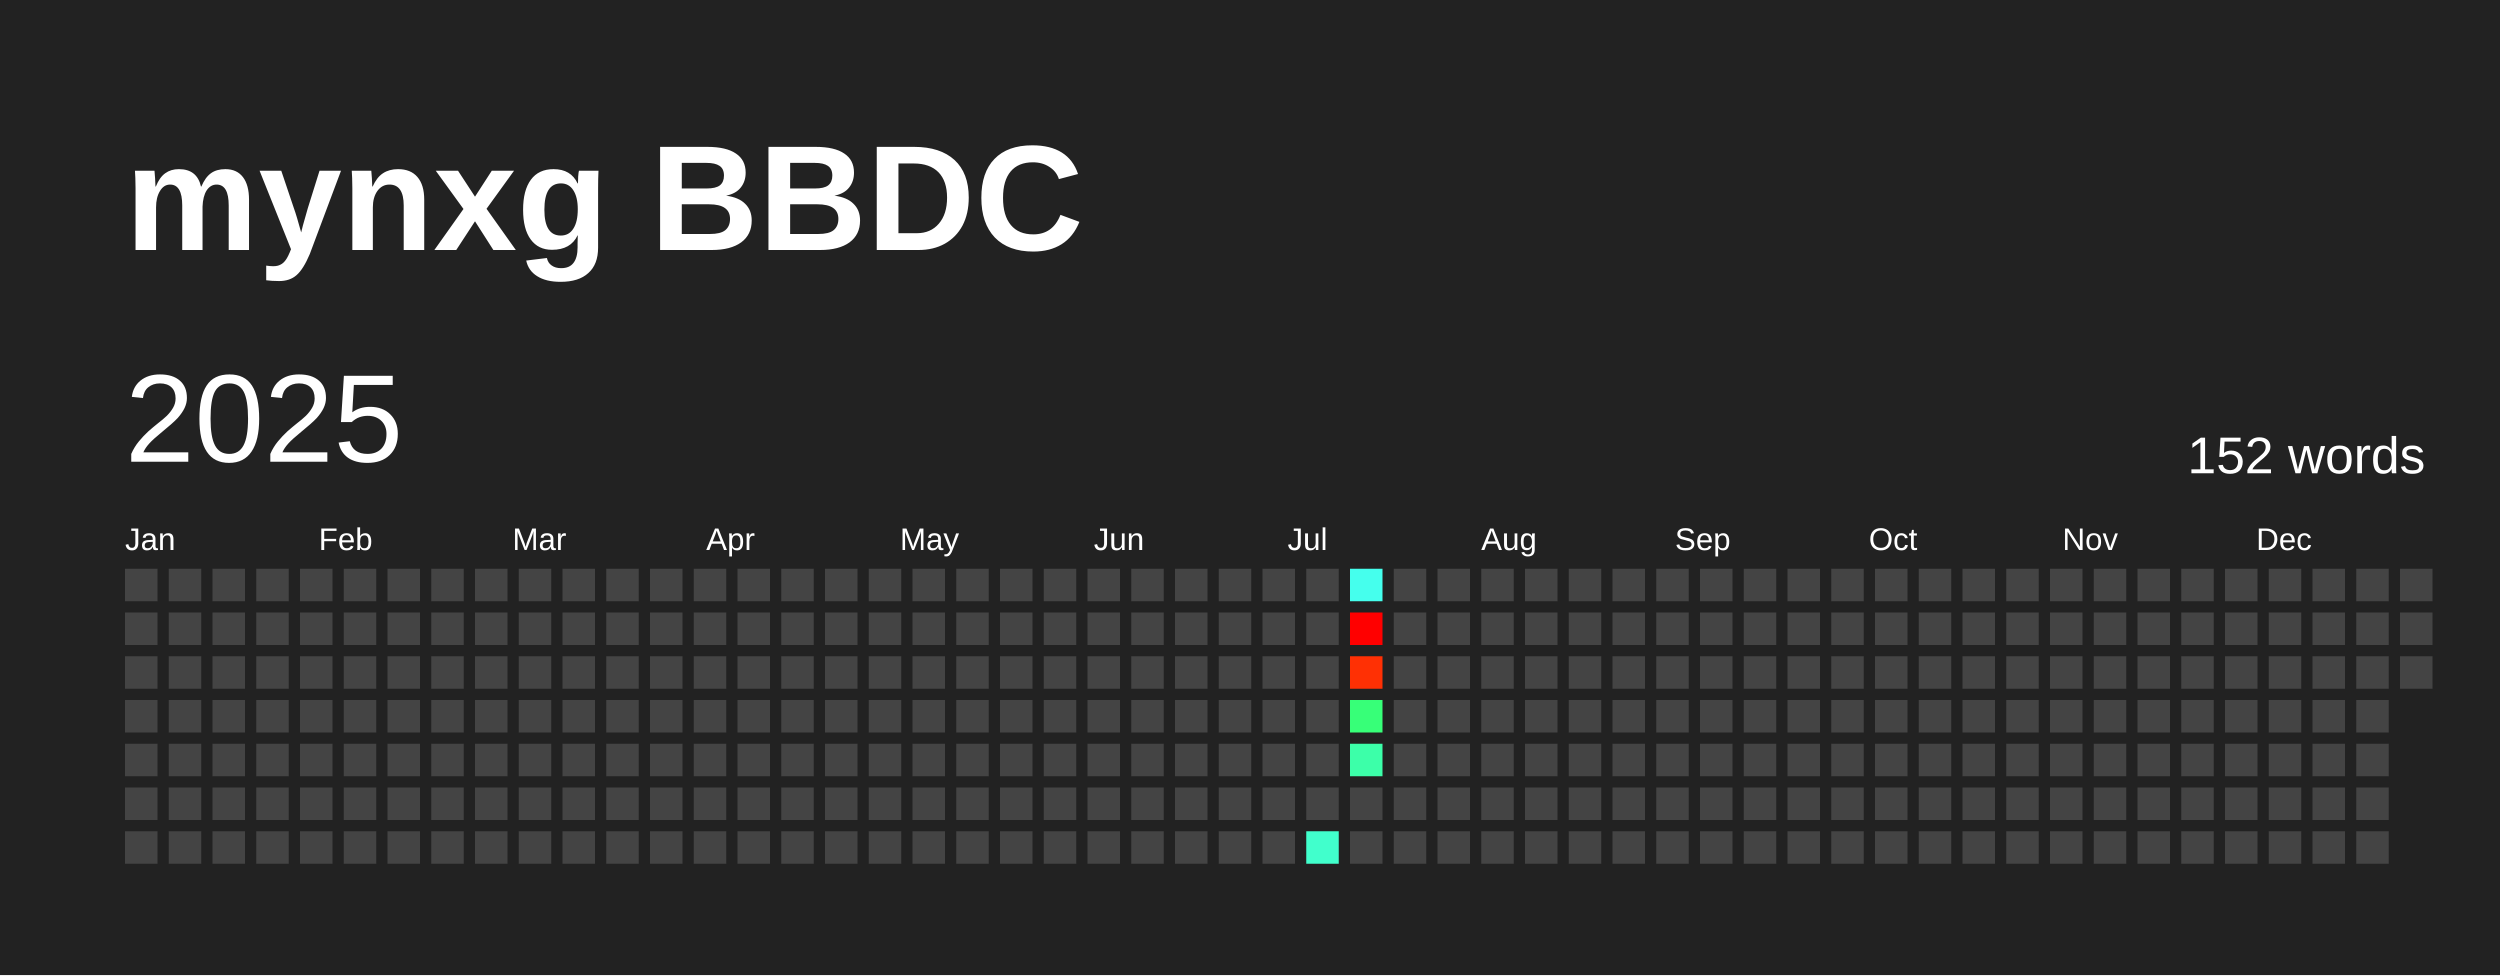
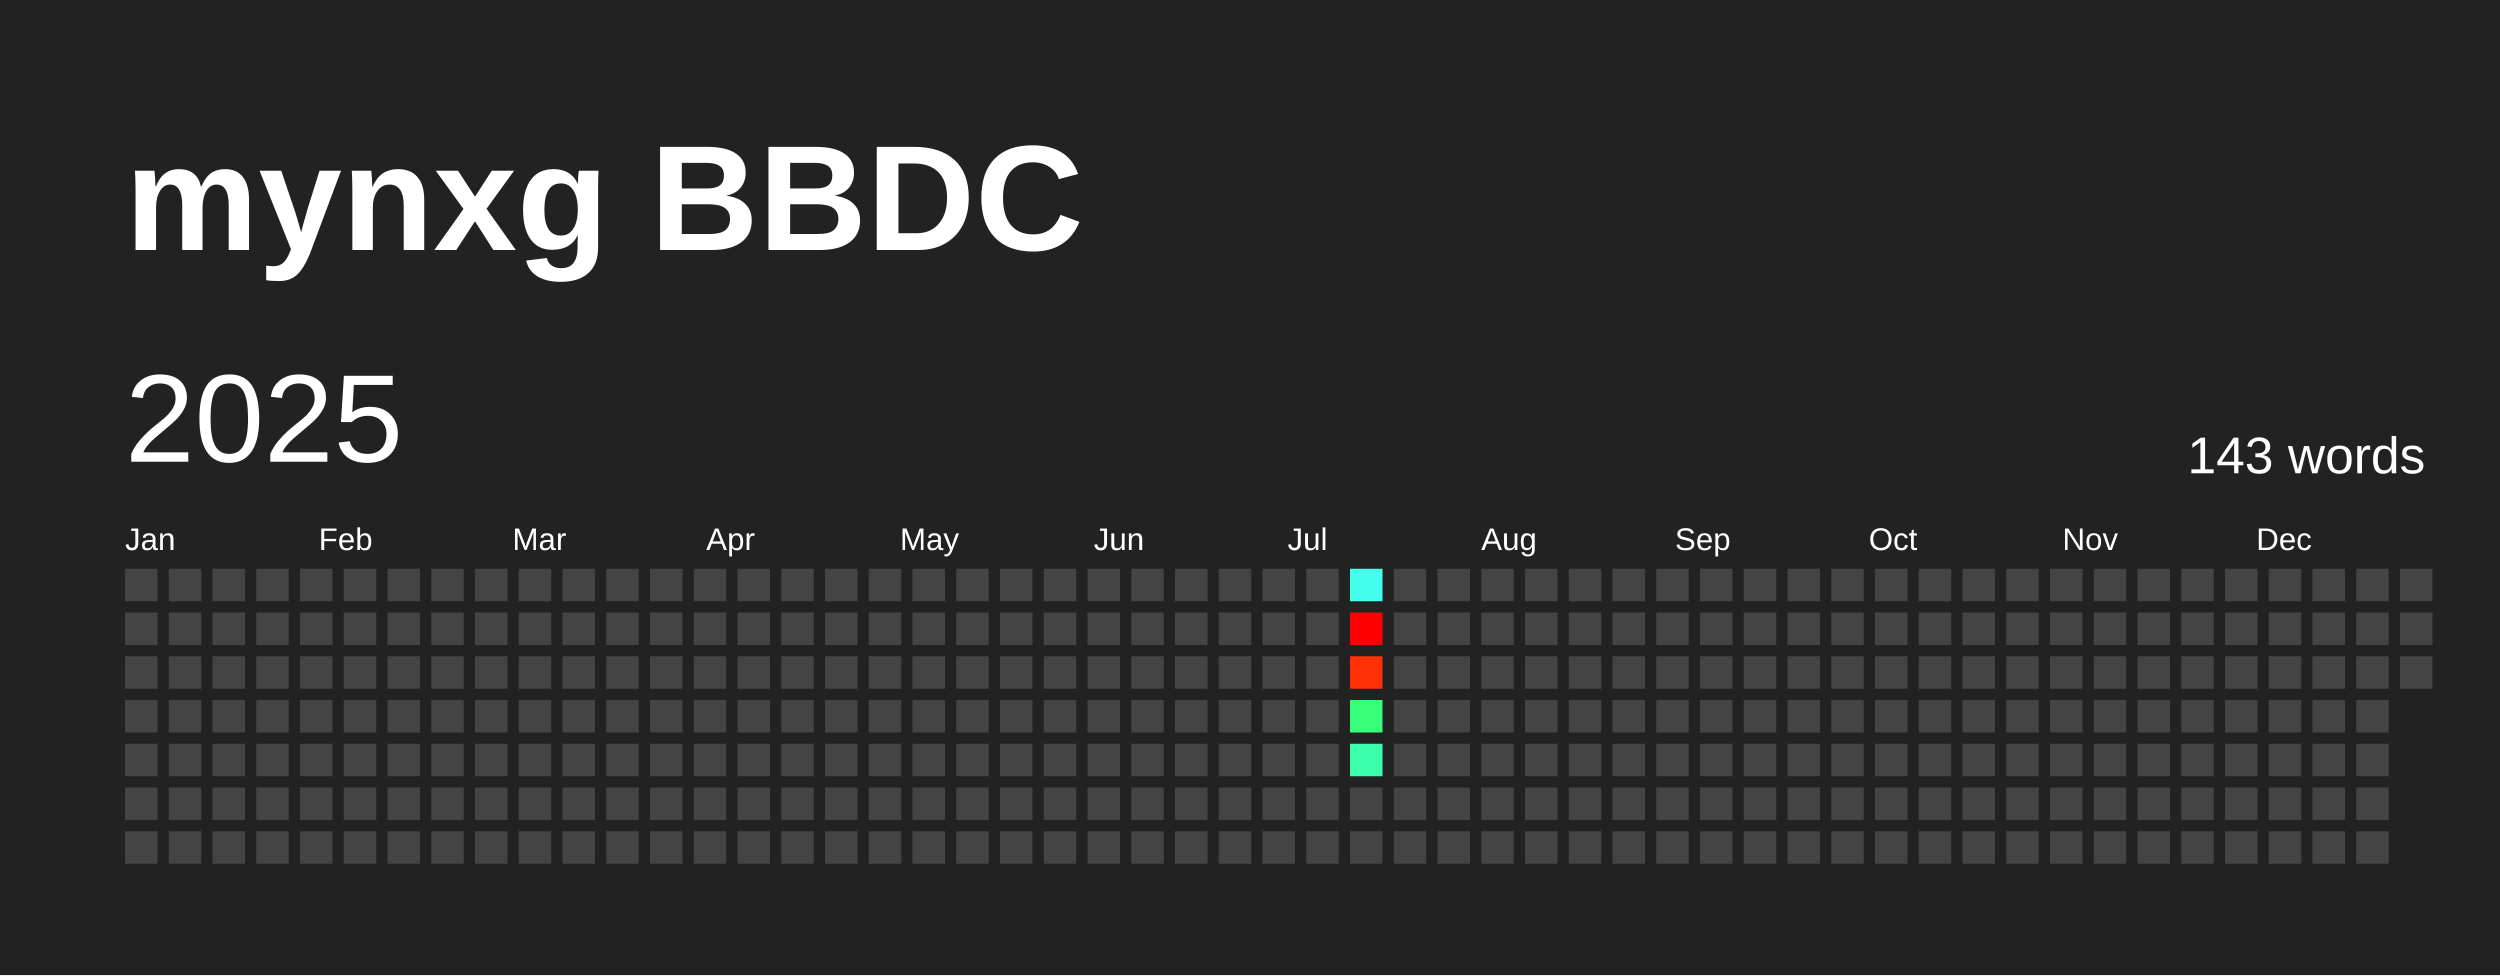
<svg xmlns="http://www.w3.org/2000/svg" baseProfile="full" height="78mm" version="1.1" viewBox="0,0,200,78" width="200mm">
  <defs />
  <rect fill="#222222" height="78" width="200" x="0" y="0" />
  <text fill="#FFFFFF" style="font-size:12px; font-family:Arial; font-weight:bold;" x="10" y="20">mynxg BBDC</text>
  <text dominant-baseline="hanging" fill="#FFFFFF" style="font-size:10.0px; font-family:Arial;" x="10" y="30">2025</text>
-   <text dominant-baseline="hanging" fill="#FFFFFF" style="font-size:4.125px; font-family:Arial;" x="175" y="35">152 words</text>
+   <text dominant-baseline="hanging" fill="#FFFFFF" style="font-size:4.125px; font-family:Arial;" x="175" y="35">143 words</text>
  <text fill="#FFFFFF" style="font-size:2.5px; font-family:Arial" x="10.0" y="44">Jan</text>
  <text fill="#FFFFFF" style="font-size:2.5px; font-family:Arial" x="25.5" y="44">Feb</text>
  <text fill="#FFFFFF" style="font-size:2.5px; font-family:Arial" x="41.0" y="44">Mar</text>
  <text fill="#FFFFFF" style="font-size:2.5px; font-family:Arial" x="56.5" y="44">Apr</text>
  <text fill="#FFFFFF" style="font-size:2.5px; font-family:Arial" x="72.0" y="44">May</text>
  <text fill="#FFFFFF" style="font-size:2.5px; font-family:Arial" x="87.5" y="44">Jun</text>
  <text fill="#FFFFFF" style="font-size:2.5px; font-family:Arial" x="103.0" y="44">Jul</text>
  <text fill="#FFFFFF" style="font-size:2.5px; font-family:Arial" x="118.5" y="44">Aug</text>
  <text fill="#FFFFFF" style="font-size:2.5px; font-family:Arial" x="134.0" y="44">Sep</text>
  <text fill="#FFFFFF" style="font-size:2.5px; font-family:Arial" x="149.5" y="44">Oct</text>
  <text fill="#FFFFFF" style="font-size:2.5px; font-family:Arial" x="165.0" y="44">Nov</text>
  <text fill="#FFFFFF" style="font-size:2.5px; font-family:Arial" x="180.5" y="44">Dec</text>
  <rect fill="#444444" height="2.6" width="2.6" x="10.0" y="45.5" />
  <rect fill="#444444" height="2.6" width="2.6" x="10.0" y="49.0" />
  <rect fill="#444444" height="2.6" width="2.6" x="10.0" y="52.5" />
  <rect fill="#444444" height="2.6" width="2.6" x="10.0" y="56.0" />
  <rect fill="#444444" height="2.6" width="2.6" x="10.0" y="59.5" />
  <rect fill="#444444" height="2.6" width="2.6" x="10.0" y="63.0" />
  <rect fill="#444444" height="2.6" width="2.6" x="10.0" y="66.5" />
  <rect fill="#444444" height="2.6" width="2.6" x="13.5" y="45.5" />
  <rect fill="#444444" height="2.6" width="2.6" x="13.5" y="49.0" />
  <rect fill="#444444" height="2.6" width="2.6" x="13.5" y="52.5" />
  <rect fill="#444444" height="2.6" width="2.6" x="13.5" y="56.0" />
  <rect fill="#444444" height="2.6" width="2.6" x="13.5" y="59.5" />
  <rect fill="#444444" height="2.6" width="2.6" x="13.5" y="63.0" />
  <rect fill="#444444" height="2.6" width="2.6" x="13.5" y="66.5" />
  <rect fill="#444444" height="2.6" width="2.6" x="17.0" y="45.5" />
  <rect fill="#444444" height="2.6" width="2.6" x="17.0" y="49.0" />
  <rect fill="#444444" height="2.6" width="2.6" x="17.0" y="52.5" />
  <rect fill="#444444" height="2.6" width="2.6" x="17.0" y="56.0" />
  <rect fill="#444444" height="2.6" width="2.6" x="17.0" y="59.5" />
  <rect fill="#444444" height="2.6" width="2.6" x="17.0" y="63.0" />
  <rect fill="#444444" height="2.6" width="2.6" x="17.0" y="66.5" />
  <rect fill="#444444" height="2.6" width="2.6" x="20.5" y="45.5" />
  <rect fill="#444444" height="2.6" width="2.6" x="20.5" y="49.0" />
  <rect fill="#444444" height="2.6" width="2.6" x="20.5" y="52.5" />
  <rect fill="#444444" height="2.6" width="2.6" x="20.5" y="56.0" />
  <rect fill="#444444" height="2.6" width="2.6" x="20.5" y="59.5" />
  <rect fill="#444444" height="2.6" width="2.6" x="20.5" y="63.0" />
  <rect fill="#444444" height="2.6" width="2.6" x="20.5" y="66.5" />
  <rect fill="#444444" height="2.6" width="2.6" x="24.0" y="45.5" />
  <rect fill="#444444" height="2.6" width="2.6" x="24.0" y="49.0" />
  <rect fill="#444444" height="2.6" width="2.6" x="24.0" y="52.5" />
  <rect fill="#444444" height="2.6" width="2.6" x="24.0" y="56.0" />
  <rect fill="#444444" height="2.6" width="2.6" x="24.0" y="59.5" />
  <rect fill="#444444" height="2.6" width="2.6" x="24.0" y="63.0" />
  <rect fill="#444444" height="2.6" width="2.6" x="24.0" y="66.5" />
  <rect fill="#444444" height="2.6" width="2.6" x="27.5" y="45.5" />
  <rect fill="#444444" height="2.6" width="2.6" x="27.5" y="49.0" />
  <rect fill="#444444" height="2.6" width="2.6" x="27.5" y="52.5" />
  <rect fill="#444444" height="2.6" width="2.6" x="27.5" y="56.0" />
  <rect fill="#444444" height="2.6" width="2.6" x="27.5" y="59.5" />
  <rect fill="#444444" height="2.6" width="2.6" x="27.5" y="63.0" />
  <rect fill="#444444" height="2.6" width="2.6" x="27.5" y="66.5" />
  <rect fill="#444444" height="2.6" width="2.6" x="31.0" y="45.5" />
  <rect fill="#444444" height="2.6" width="2.6" x="31.0" y="49.0" />
  <rect fill="#444444" height="2.6" width="2.6" x="31.0" y="52.5" />
  <rect fill="#444444" height="2.6" width="2.6" x="31.0" y="56.0" />
  <rect fill="#444444" height="2.6" width="2.6" x="31.0" y="59.5" />
  <rect fill="#444444" height="2.6" width="2.6" x="31.0" y="63.0" />
  <rect fill="#444444" height="2.6" width="2.6" x="31.0" y="66.5" />
  <rect fill="#444444" height="2.6" width="2.6" x="34.5" y="45.5" />
  <rect fill="#444444" height="2.6" width="2.6" x="34.5" y="49.0" />
  <rect fill="#444444" height="2.6" width="2.6" x="34.5" y="52.5" />
  <rect fill="#444444" height="2.6" width="2.6" x="34.5" y="56.0" />
  <rect fill="#444444" height="2.6" width="2.6" x="34.5" y="59.5" />
  <rect fill="#444444" height="2.6" width="2.6" x="34.5" y="63.0" />
  <rect fill="#444444" height="2.6" width="2.6" x="34.5" y="66.5" />
  <rect fill="#444444" height="2.6" width="2.6" x="38.0" y="45.5" />
  <rect fill="#444444" height="2.6" width="2.6" x="38.0" y="49.0" />
  <rect fill="#444444" height="2.6" width="2.6" x="38.0" y="52.5" />
  <rect fill="#444444" height="2.6" width="2.6" x="38.0" y="56.0" />
  <rect fill="#444444" height="2.6" width="2.6" x="38.0" y="59.5" />
  <rect fill="#444444" height="2.6" width="2.6" x="38.0" y="63.0" />
  <rect fill="#444444" height="2.6" width="2.6" x="38.0" y="66.5" />
  <rect fill="#444444" height="2.6" width="2.6" x="41.5" y="45.5" />
  <rect fill="#444444" height="2.6" width="2.6" x="41.5" y="49.0" />
  <rect fill="#444444" height="2.6" width="2.6" x="41.5" y="52.5" />
  <rect fill="#444444" height="2.6" width="2.6" x="41.5" y="56.0" />
  <rect fill="#444444" height="2.6" width="2.6" x="41.5" y="59.5" />
  <rect fill="#444444" height="2.6" width="2.6" x="41.5" y="63.0" />
  <rect fill="#444444" height="2.6" width="2.6" x="41.5" y="66.5" />
  <rect fill="#444444" height="2.6" width="2.6" x="45.0" y="45.5" />
  <rect fill="#444444" height="2.6" width="2.6" x="45.0" y="49.0" />
  <rect fill="#444444" height="2.6" width="2.6" x="45.0" y="52.5" />
  <rect fill="#444444" height="2.6" width="2.6" x="45.0" y="56.0" />
  <rect fill="#444444" height="2.6" width="2.6" x="45.0" y="59.5" />
  <rect fill="#444444" height="2.6" width="2.6" x="45.0" y="63.0" />
  <rect fill="#444444" height="2.6" width="2.6" x="45.0" y="66.5" />
  <rect fill="#444444" height="2.6" width="2.6" x="48.5" y="45.5" />
  <rect fill="#444444" height="2.6" width="2.6" x="48.5" y="49.0" />
  <rect fill="#444444" height="2.6" width="2.6" x="48.5" y="52.5" />
  <rect fill="#444444" height="2.6" width="2.6" x="48.5" y="56.0" />
  <rect fill="#444444" height="2.6" width="2.6" x="48.5" y="59.5" />
  <rect fill="#444444" height="2.6" width="2.6" x="48.5" y="63.0" />
  <rect fill="#444444" height="2.6" width="2.6" x="48.5" y="66.5" />
  <rect fill="#444444" height="2.6" width="2.6" x="52.0" y="45.5" />
  <rect fill="#444444" height="2.6" width="2.6" x="52.0" y="49.0" />
  <rect fill="#444444" height="2.6" width="2.6" x="52.0" y="52.5" />
  <rect fill="#444444" height="2.6" width="2.6" x="52.0" y="56.0" />
  <rect fill="#444444" height="2.6" width="2.6" x="52.0" y="59.5" />
  <rect fill="#444444" height="2.6" width="2.6" x="52.0" y="63.0" />
  <rect fill="#444444" height="2.6" width="2.6" x="52.0" y="66.5" />
  <rect fill="#444444" height="2.6" width="2.6" x="55.5" y="45.5" />
  <rect fill="#444444" height="2.6" width="2.6" x="55.5" y="49.0" />
  <rect fill="#444444" height="2.6" width="2.6" x="55.5" y="52.5" />
  <rect fill="#444444" height="2.6" width="2.6" x="55.5" y="56.0" />
  <rect fill="#444444" height="2.6" width="2.6" x="55.5" y="59.5" />
  <rect fill="#444444" height="2.6" width="2.6" x="55.5" y="63.0" />
  <rect fill="#444444" height="2.6" width="2.6" x="55.5" y="66.5" />
  <rect fill="#444444" height="2.6" width="2.6" x="59.0" y="45.5" />
  <rect fill="#444444" height="2.6" width="2.6" x="59.0" y="49.0" />
  <rect fill="#444444" height="2.6" width="2.6" x="59.0" y="52.5" />
  <rect fill="#444444" height="2.6" width="2.6" x="59.0" y="56.0" />
  <rect fill="#444444" height="2.6" width="2.6" x="59.0" y="59.5" />
  <rect fill="#444444" height="2.6" width="2.6" x="59.0" y="63.0" />
  <rect fill="#444444" height="2.6" width="2.6" x="59.0" y="66.5" />
  <rect fill="#444444" height="2.6" width="2.6" x="62.5" y="45.5" />
  <rect fill="#444444" height="2.6" width="2.6" x="62.5" y="49.0" />
  <rect fill="#444444" height="2.6" width="2.6" x="62.5" y="52.5" />
  <rect fill="#444444" height="2.6" width="2.6" x="62.5" y="56.0" />
  <rect fill="#444444" height="2.6" width="2.6" x="62.5" y="59.5" />
  <rect fill="#444444" height="2.6" width="2.6" x="62.5" y="63.0" />
  <rect fill="#444444" height="2.6" width="2.6" x="62.5" y="66.5" />
  <rect fill="#444444" height="2.6" width="2.6" x="66.0" y="45.5" />
  <rect fill="#444444" height="2.6" width="2.6" x="66.0" y="49.0" />
  <rect fill="#444444" height="2.6" width="2.6" x="66.0" y="52.5" />
  <rect fill="#444444" height="2.6" width="2.6" x="66.0" y="56.0" />
  <rect fill="#444444" height="2.6" width="2.6" x="66.0" y="59.5" />
  <rect fill="#444444" height="2.6" width="2.6" x="66.0" y="63.0" />
  <rect fill="#444444" height="2.6" width="2.6" x="66.0" y="66.5" />
  <rect fill="#444444" height="2.6" width="2.6" x="69.5" y="45.5" />
  <rect fill="#444444" height="2.6" width="2.6" x="69.5" y="49.0" />
  <rect fill="#444444" height="2.6" width="2.6" x="69.5" y="52.5" />
  <rect fill="#444444" height="2.6" width="2.6" x="69.5" y="56.0" />
  <rect fill="#444444" height="2.6" width="2.6" x="69.5" y="59.5" />
  <rect fill="#444444" height="2.6" width="2.6" x="69.5" y="63.0" />
  <rect fill="#444444" height="2.6" width="2.6" x="69.5" y="66.5" />
  <rect fill="#444444" height="2.6" width="2.6" x="73.0" y="45.5" />
  <rect fill="#444444" height="2.6" width="2.6" x="73.0" y="49.0" />
  <rect fill="#444444" height="2.6" width="2.6" x="73.0" y="52.5" />
  <rect fill="#444444" height="2.6" width="2.6" x="73.0" y="56.0" />
  <rect fill="#444444" height="2.6" width="2.6" x="73.0" y="59.5" />
  <rect fill="#444444" height="2.6" width="2.6" x="73.0" y="63.0" />
  <rect fill="#444444" height="2.6" width="2.6" x="73.0" y="66.5" />
  <rect fill="#444444" height="2.6" width="2.6" x="76.5" y="45.5" />
  <rect fill="#444444" height="2.6" width="2.6" x="76.5" y="49.0" />
  <rect fill="#444444" height="2.6" width="2.6" x="76.5" y="52.5" />
  <rect fill="#444444" height="2.6" width="2.6" x="76.5" y="56.0" />
  <rect fill="#444444" height="2.6" width="2.6" x="76.5" y="59.5" />
  <rect fill="#444444" height="2.6" width="2.6" x="76.5" y="63.0" />
  <rect fill="#444444" height="2.6" width="2.6" x="76.5" y="66.5" />
  <rect fill="#444444" height="2.6" width="2.6" x="80.0" y="45.5" />
  <rect fill="#444444" height="2.6" width="2.6" x="80.0" y="49.0" />
  <rect fill="#444444" height="2.6" width="2.6" x="80.0" y="52.5" />
  <rect fill="#444444" height="2.6" width="2.6" x="80.0" y="56.0" />
  <rect fill="#444444" height="2.6" width="2.6" x="80.0" y="59.5" />
  <rect fill="#444444" height="2.6" width="2.6" x="80.0" y="63.0" />
  <rect fill="#444444" height="2.6" width="2.6" x="80.0" y="66.5" />
  <rect fill="#444444" height="2.6" width="2.6" x="83.5" y="45.5" />
  <rect fill="#444444" height="2.6" width="2.6" x="83.5" y="49.0" />
  <rect fill="#444444" height="2.6" width="2.6" x="83.5" y="52.5" />
  <rect fill="#444444" height="2.6" width="2.6" x="83.5" y="56.0" />
  <rect fill="#444444" height="2.6" width="2.6" x="83.5" y="59.5" />
  <rect fill="#444444" height="2.6" width="2.6" x="83.5" y="63.0" />
  <rect fill="#444444" height="2.6" width="2.6" x="83.5" y="66.5" />
  <rect fill="#444444" height="2.6" width="2.6" x="87.0" y="45.5" />
  <rect fill="#444444" height="2.6" width="2.6" x="87.0" y="49.0" />
  <rect fill="#444444" height="2.6" width="2.6" x="87.0" y="52.5" />
  <rect fill="#444444" height="2.6" width="2.6" x="87.0" y="56.0" />
  <rect fill="#444444" height="2.6" width="2.6" x="87.0" y="59.5" />
  <rect fill="#444444" height="2.6" width="2.6" x="87.0" y="63.0" />
  <rect fill="#444444" height="2.6" width="2.6" x="87.0" y="66.5" />
  <rect fill="#444444" height="2.6" width="2.6" x="90.5" y="45.5" />
  <rect fill="#444444" height="2.6" width="2.6" x="90.5" y="49.0" />
  <rect fill="#444444" height="2.6" width="2.6" x="90.5" y="52.5" />
  <rect fill="#444444" height="2.6" width="2.6" x="90.5" y="56.0" />
  <rect fill="#444444" height="2.6" width="2.6" x="90.5" y="59.5" />
  <rect fill="#444444" height="2.6" width="2.6" x="90.5" y="63.0" />
  <rect fill="#444444" height="2.6" width="2.6" x="90.5" y="66.5" />
  <rect fill="#444444" height="2.6" width="2.6" x="94.0" y="45.5" />
  <rect fill="#444444" height="2.6" width="2.6" x="94.0" y="49.0" />
  <rect fill="#444444" height="2.6" width="2.6" x="94.0" y="52.5" />
  <rect fill="#444444" height="2.6" width="2.6" x="94.0" y="56.0" />
  <rect fill="#444444" height="2.6" width="2.6" x="94.0" y="59.5" />
  <rect fill="#444444" height="2.6" width="2.6" x="94.0" y="63.0" />
  <rect fill="#444444" height="2.6" width="2.6" x="94.0" y="66.5" />
  <rect fill="#444444" height="2.6" width="2.6" x="97.5" y="45.5" />
  <rect fill="#444444" height="2.6" width="2.6" x="97.5" y="49.0" />
  <rect fill="#444444" height="2.6" width="2.6" x="97.5" y="52.5" />
  <rect fill="#444444" height="2.6" width="2.6" x="97.5" y="56.0" />
  <rect fill="#444444" height="2.6" width="2.6" x="97.5" y="59.5" />
  <rect fill="#444444" height="2.6" width="2.6" x="97.5" y="63.0" />
  <rect fill="#444444" height="2.6" width="2.6" x="97.5" y="66.5" />
  <rect fill="#444444" height="2.6" width="2.6" x="101.0" y="45.5" />
  <rect fill="#444444" height="2.6" width="2.6" x="101.0" y="49.0" />
  <rect fill="#444444" height="2.6" width="2.6" x="101.0" y="52.5" />
  <rect fill="#444444" height="2.6" width="2.6" x="101.0" y="56.0" />
  <rect fill="#444444" height="2.6" width="2.6" x="101.0" y="59.5" />
  <rect fill="#444444" height="2.6" width="2.6" x="101.0" y="63.0" />
  <rect fill="#444444" height="2.6" width="2.6" x="101.0" y="66.5" />
  <rect fill="#444444" height="2.6" width="2.6" x="104.5" y="45.5" />
  <rect fill="#444444" height="2.6" width="2.6" x="104.5" y="49.0" />
  <rect fill="#444444" height="2.6" width="2.6" x="104.5" y="52.5" />
  <rect fill="#444444" height="2.6" width="2.6" x="104.5" y="56.0" />
  <rect fill="#444444" height="2.6" width="2.6" x="104.5" y="59.5" />
  <rect fill="#444444" height="2.6" width="2.6" x="104.5" y="63.0" />
-   <rect fill="#41ffcc" height="2.6" width="2.6" x="104.5" y="66.5" />
+   <rect fill="#444444" height="2.6" width="2.6" x="104.5" y="66.5" />
  <rect fill="#45ffed" height="2.6" width="2.6" x="108.0" y="45.5" />
  <rect fill="red" height="2.6" width="2.6" x="108.0" y="49.0" />
  <rect fill="#ff3004" height="2.6" width="2.6" x="108.0" y="52.5" />
  <rect fill="#37ff78" height="2.6" width="2.6" x="108.0" y="56.0" />
  <rect fill="#3cffa9" height="2.6" width="2.6" x="108.0" y="59.5" />
  <rect fill="#444444" height="2.6" width="2.6" x="108.0" y="63.0" />
  <rect fill="#444444" height="2.6" width="2.6" x="108.0" y="66.5" />
  <rect fill="#444444" height="2.6" width="2.6" x="111.5" y="45.5" />
  <rect fill="#444444" height="2.6" width="2.6" x="111.5" y="49.0" />
  <rect fill="#444444" height="2.6" width="2.6" x="111.5" y="52.5" />
  <rect fill="#444444" height="2.6" width="2.6" x="111.5" y="56.0" />
  <rect fill="#444444" height="2.6" width="2.6" x="111.5" y="59.5" />
  <rect fill="#444444" height="2.6" width="2.6" x="111.5" y="63.0" />
  <rect fill="#444444" height="2.6" width="2.6" x="111.5" y="66.5" />
  <rect fill="#444444" height="2.6" width="2.6" x="115.0" y="45.5" />
  <rect fill="#444444" height="2.6" width="2.6" x="115.0" y="49.0" />
  <rect fill="#444444" height="2.6" width="2.6" x="115.0" y="52.5" />
  <rect fill="#444444" height="2.6" width="2.6" x="115.0" y="56.0" />
  <rect fill="#444444" height="2.6" width="2.6" x="115.0" y="59.5" />
  <rect fill="#444444" height="2.6" width="2.6" x="115.0" y="63.0" />
  <rect fill="#444444" height="2.6" width="2.6" x="115.0" y="66.5" />
  <rect fill="#444444" height="2.6" width="2.6" x="118.5" y="45.5" />
  <rect fill="#444444" height="2.6" width="2.6" x="118.5" y="49.0" />
  <rect fill="#444444" height="2.6" width="2.6" x="118.5" y="52.5" />
  <rect fill="#444444" height="2.6" width="2.6" x="118.5" y="56.0" />
  <rect fill="#444444" height="2.6" width="2.6" x="118.5" y="59.5" />
  <rect fill="#444444" height="2.6" width="2.6" x="118.5" y="63.0" />
  <rect fill="#444444" height="2.6" width="2.6" x="118.5" y="66.5" />
  <rect fill="#444444" height="2.6" width="2.6" x="122.0" y="45.5" />
  <rect fill="#444444" height="2.6" width="2.6" x="122.0" y="49.0" />
  <rect fill="#444444" height="2.6" width="2.6" x="122.0" y="52.5" />
  <rect fill="#444444" height="2.6" width="2.6" x="122.0" y="56.0" />
  <rect fill="#444444" height="2.6" width="2.6" x="122.0" y="59.5" />
  <rect fill="#444444" height="2.6" width="2.6" x="122.0" y="63.0" />
  <rect fill="#444444" height="2.6" width="2.6" x="122.0" y="66.5" />
  <rect fill="#444444" height="2.6" width="2.6" x="125.5" y="45.5" />
  <rect fill="#444444" height="2.6" width="2.6" x="125.5" y="49.0" />
  <rect fill="#444444" height="2.6" width="2.6" x="125.5" y="52.5" />
  <rect fill="#444444" height="2.6" width="2.6" x="125.5" y="56.0" />
  <rect fill="#444444" height="2.6" width="2.6" x="125.5" y="59.5" />
  <rect fill="#444444" height="2.6" width="2.6" x="125.5" y="63.0" />
  <rect fill="#444444" height="2.6" width="2.6" x="125.5" y="66.5" />
  <rect fill="#444444" height="2.6" width="2.6" x="129.0" y="45.5" />
  <rect fill="#444444" height="2.6" width="2.6" x="129.0" y="49.0" />
  <rect fill="#444444" height="2.6" width="2.6" x="129.0" y="52.5" />
  <rect fill="#444444" height="2.6" width="2.6" x="129.0" y="56.0" />
  <rect fill="#444444" height="2.6" width="2.6" x="129.0" y="59.5" />
  <rect fill="#444444" height="2.6" width="2.6" x="129.0" y="63.0" />
  <rect fill="#444444" height="2.6" width="2.6" x="129.0" y="66.5" />
  <rect fill="#444444" height="2.6" width="2.6" x="132.5" y="45.5" />
  <rect fill="#444444" height="2.6" width="2.6" x="132.5" y="49.0" />
  <rect fill="#444444" height="2.6" width="2.6" x="132.5" y="52.5" />
  <rect fill="#444444" height="2.6" width="2.6" x="132.5" y="56.0" />
  <rect fill="#444444" height="2.6" width="2.6" x="132.5" y="59.5" />
  <rect fill="#444444" height="2.6" width="2.6" x="132.5" y="63.0" />
  <rect fill="#444444" height="2.6" width="2.6" x="132.5" y="66.5" />
  <rect fill="#444444" height="2.6" width="2.6" x="136.0" y="45.5" />
  <rect fill="#444444" height="2.6" width="2.6" x="136.0" y="49.0" />
  <rect fill="#444444" height="2.6" width="2.6" x="136.0" y="52.5" />
  <rect fill="#444444" height="2.6" width="2.6" x="136.0" y="56.0" />
  <rect fill="#444444" height="2.6" width="2.6" x="136.0" y="59.5" />
  <rect fill="#444444" height="2.6" width="2.6" x="136.0" y="63.0" />
  <rect fill="#444444" height="2.6" width="2.6" x="136.0" y="66.5" />
  <rect fill="#444444" height="2.6" width="2.6" x="139.5" y="45.5" />
  <rect fill="#444444" height="2.6" width="2.6" x="139.5" y="49.0" />
  <rect fill="#444444" height="2.6" width="2.6" x="139.5" y="52.5" />
  <rect fill="#444444" height="2.6" width="2.6" x="139.5" y="56.0" />
  <rect fill="#444444" height="2.6" width="2.6" x="139.5" y="59.5" />
  <rect fill="#444444" height="2.6" width="2.6" x="139.5" y="63.0" />
  <rect fill="#444444" height="2.6" width="2.6" x="139.5" y="66.5" />
  <rect fill="#444444" height="2.6" width="2.6" x="143.0" y="45.5" />
  <rect fill="#444444" height="2.6" width="2.6" x="143.0" y="49.0" />
  <rect fill="#444444" height="2.6" width="2.6" x="143.0" y="52.5" />
  <rect fill="#444444" height="2.6" width="2.6" x="143.0" y="56.0" />
  <rect fill="#444444" height="2.6" width="2.6" x="143.0" y="59.5" />
  <rect fill="#444444" height="2.6" width="2.6" x="143.0" y="63.0" />
  <rect fill="#444444" height="2.6" width="2.6" x="143.0" y="66.5" />
  <rect fill="#444444" height="2.6" width="2.6" x="146.5" y="45.5" />
  <rect fill="#444444" height="2.6" width="2.6" x="146.5" y="49.0" />
  <rect fill="#444444" height="2.6" width="2.6" x="146.5" y="52.5" />
  <rect fill="#444444" height="2.6" width="2.6" x="146.5" y="56.0" />
  <rect fill="#444444" height="2.6" width="2.6" x="146.5" y="59.5" />
  <rect fill="#444444" height="2.6" width="2.6" x="146.5" y="63.0" />
  <rect fill="#444444" height="2.6" width="2.6" x="146.5" y="66.5" />
  <rect fill="#444444" height="2.6" width="2.6" x="150.0" y="45.5" />
  <rect fill="#444444" height="2.6" width="2.6" x="150.0" y="49.0" />
  <rect fill="#444444" height="2.6" width="2.6" x="150.0" y="52.5" />
  <rect fill="#444444" height="2.6" width="2.6" x="150.0" y="56.0" />
  <rect fill="#444444" height="2.6" width="2.6" x="150.0" y="59.5" />
  <rect fill="#444444" height="2.6" width="2.6" x="150.0" y="63.0" />
  <rect fill="#444444" height="2.6" width="2.6" x="150.0" y="66.5" />
  <rect fill="#444444" height="2.6" width="2.6" x="153.5" y="45.5" />
  <rect fill="#444444" height="2.6" width="2.6" x="153.5" y="49.0" />
  <rect fill="#444444" height="2.6" width="2.6" x="153.5" y="52.5" />
  <rect fill="#444444" height="2.6" width="2.6" x="153.5" y="56.0" />
  <rect fill="#444444" height="2.6" width="2.6" x="153.5" y="59.5" />
  <rect fill="#444444" height="2.6" width="2.6" x="153.5" y="63.0" />
  <rect fill="#444444" height="2.6" width="2.6" x="153.5" y="66.5" />
  <rect fill="#444444" height="2.6" width="2.6" x="157.0" y="45.5" />
  <rect fill="#444444" height="2.6" width="2.6" x="157.0" y="49.0" />
  <rect fill="#444444" height="2.6" width="2.6" x="157.0" y="52.5" />
  <rect fill="#444444" height="2.6" width="2.6" x="157.0" y="56.0" />
  <rect fill="#444444" height="2.6" width="2.6" x="157.0" y="59.5" />
  <rect fill="#444444" height="2.6" width="2.6" x="157.0" y="63.0" />
  <rect fill="#444444" height="2.6" width="2.6" x="157.0" y="66.5" />
  <rect fill="#444444" height="2.6" width="2.6" x="160.5" y="45.5" />
  <rect fill="#444444" height="2.6" width="2.6" x="160.5" y="49.0" />
  <rect fill="#444444" height="2.6" width="2.6" x="160.5" y="52.5" />
  <rect fill="#444444" height="2.6" width="2.6" x="160.5" y="56.0" />
  <rect fill="#444444" height="2.6" width="2.6" x="160.5" y="59.5" />
  <rect fill="#444444" height="2.6" width="2.6" x="160.5" y="63.0" />
  <rect fill="#444444" height="2.6" width="2.6" x="160.5" y="66.5" />
  <rect fill="#444444" height="2.6" width="2.6" x="164.0" y="45.5" />
  <rect fill="#444444" height="2.6" width="2.6" x="164.0" y="49.0" />
  <rect fill="#444444" height="2.6" width="2.6" x="164.0" y="52.5" />
  <rect fill="#444444" height="2.6" width="2.6" x="164.0" y="56.0" />
  <rect fill="#444444" height="2.6" width="2.6" x="164.0" y="59.5" />
  <rect fill="#444444" height="2.6" width="2.6" x="164.0" y="63.0" />
  <rect fill="#444444" height="2.6" width="2.6" x="164.0" y="66.5" />
  <rect fill="#444444" height="2.6" width="2.6" x="167.5" y="45.5" />
  <rect fill="#444444" height="2.6" width="2.6" x="167.5" y="49.0" />
  <rect fill="#444444" height="2.6" width="2.6" x="167.5" y="52.5" />
  <rect fill="#444444" height="2.6" width="2.6" x="167.5" y="56.0" />
  <rect fill="#444444" height="2.6" width="2.6" x="167.5" y="59.5" />
  <rect fill="#444444" height="2.6" width="2.6" x="167.5" y="63.0" />
  <rect fill="#444444" height="2.6" width="2.6" x="167.5" y="66.5" />
  <rect fill="#444444" height="2.6" width="2.6" x="171.0" y="45.5" />
  <rect fill="#444444" height="2.6" width="2.6" x="171.0" y="49.0" />
  <rect fill="#444444" height="2.6" width="2.6" x="171.0" y="52.5" />
  <rect fill="#444444" height="2.6" width="2.6" x="171.0" y="56.0" />
  <rect fill="#444444" height="2.6" width="2.6" x="171.0" y="59.5" />
  <rect fill="#444444" height="2.6" width="2.6" x="171.0" y="63.0" />
  <rect fill="#444444" height="2.6" width="2.6" x="171.0" y="66.5" />
  <rect fill="#444444" height="2.6" width="2.6" x="174.5" y="45.5" />
  <rect fill="#444444" height="2.6" width="2.6" x="174.5" y="49.0" />
  <rect fill="#444444" height="2.6" width="2.6" x="174.5" y="52.5" />
  <rect fill="#444444" height="2.6" width="2.6" x="174.5" y="56.0" />
  <rect fill="#444444" height="2.6" width="2.6" x="174.5" y="59.5" />
  <rect fill="#444444" height="2.6" width="2.6" x="174.5" y="63.0" />
  <rect fill="#444444" height="2.6" width="2.6" x="174.5" y="66.5" />
  <rect fill="#444444" height="2.6" width="2.6" x="178.0" y="45.5" />
  <rect fill="#444444" height="2.6" width="2.6" x="178.0" y="49.0" />
  <rect fill="#444444" height="2.6" width="2.6" x="178.0" y="52.5" />
  <rect fill="#444444" height="2.6" width="2.6" x="178.0" y="56.0" />
  <rect fill="#444444" height="2.6" width="2.6" x="178.0" y="59.5" />
  <rect fill="#444444" height="2.6" width="2.6" x="178.0" y="63.0" />
  <rect fill="#444444" height="2.6" width="2.6" x="178.0" y="66.5" />
  <rect fill="#444444" height="2.6" width="2.6" x="181.5" y="45.5" />
  <rect fill="#444444" height="2.6" width="2.6" x="181.5" y="49.0" />
  <rect fill="#444444" height="2.6" width="2.6" x="181.5" y="52.5" />
  <rect fill="#444444" height="2.6" width="2.6" x="181.5" y="56.0" />
  <rect fill="#444444" height="2.6" width="2.6" x="181.5" y="59.5" />
  <rect fill="#444444" height="2.6" width="2.6" x="181.5" y="63.0" />
  <rect fill="#444444" height="2.6" width="2.6" x="181.5" y="66.5" />
  <rect fill="#444444" height="2.6" width="2.6" x="185.0" y="45.5" />
  <rect fill="#444444" height="2.6" width="2.6" x="185.0" y="49.0" />
  <rect fill="#444444" height="2.6" width="2.6" x="185.0" y="52.5" />
  <rect fill="#444444" height="2.6" width="2.6" x="185.0" y="56.0" />
  <rect fill="#444444" height="2.6" width="2.6" x="185.0" y="59.5" />
  <rect fill="#444444" height="2.6" width="2.6" x="185.0" y="63.0" />
  <rect fill="#444444" height="2.6" width="2.6" x="185.0" y="66.5" />
  <rect fill="#444444" height="2.6" width="2.6" x="188.5" y="45.5" />
  <rect fill="#444444" height="2.6" width="2.6" x="188.5" y="49.0" />
  <rect fill="#444444" height="2.6" width="2.6" x="188.5" y="52.5" />
  <rect fill="#444444" height="2.6" width="2.6" x="188.5" y="56.0" />
  <rect fill="#444444" height="2.6" width="2.6" x="188.5" y="59.5" />
  <rect fill="#444444" height="2.6" width="2.6" x="188.5" y="63.0" />
  <rect fill="#444444" height="2.6" width="2.6" x="188.5" y="66.5" />
  <rect fill="#444444" height="2.6" width="2.6" x="192.0" y="45.5" />
  <rect fill="#444444" height="2.6" width="2.6" x="192.0" y="49.0" />
  <rect fill="#444444" height="2.6" width="2.6" x="192.0" y="52.5" />
</svg>
